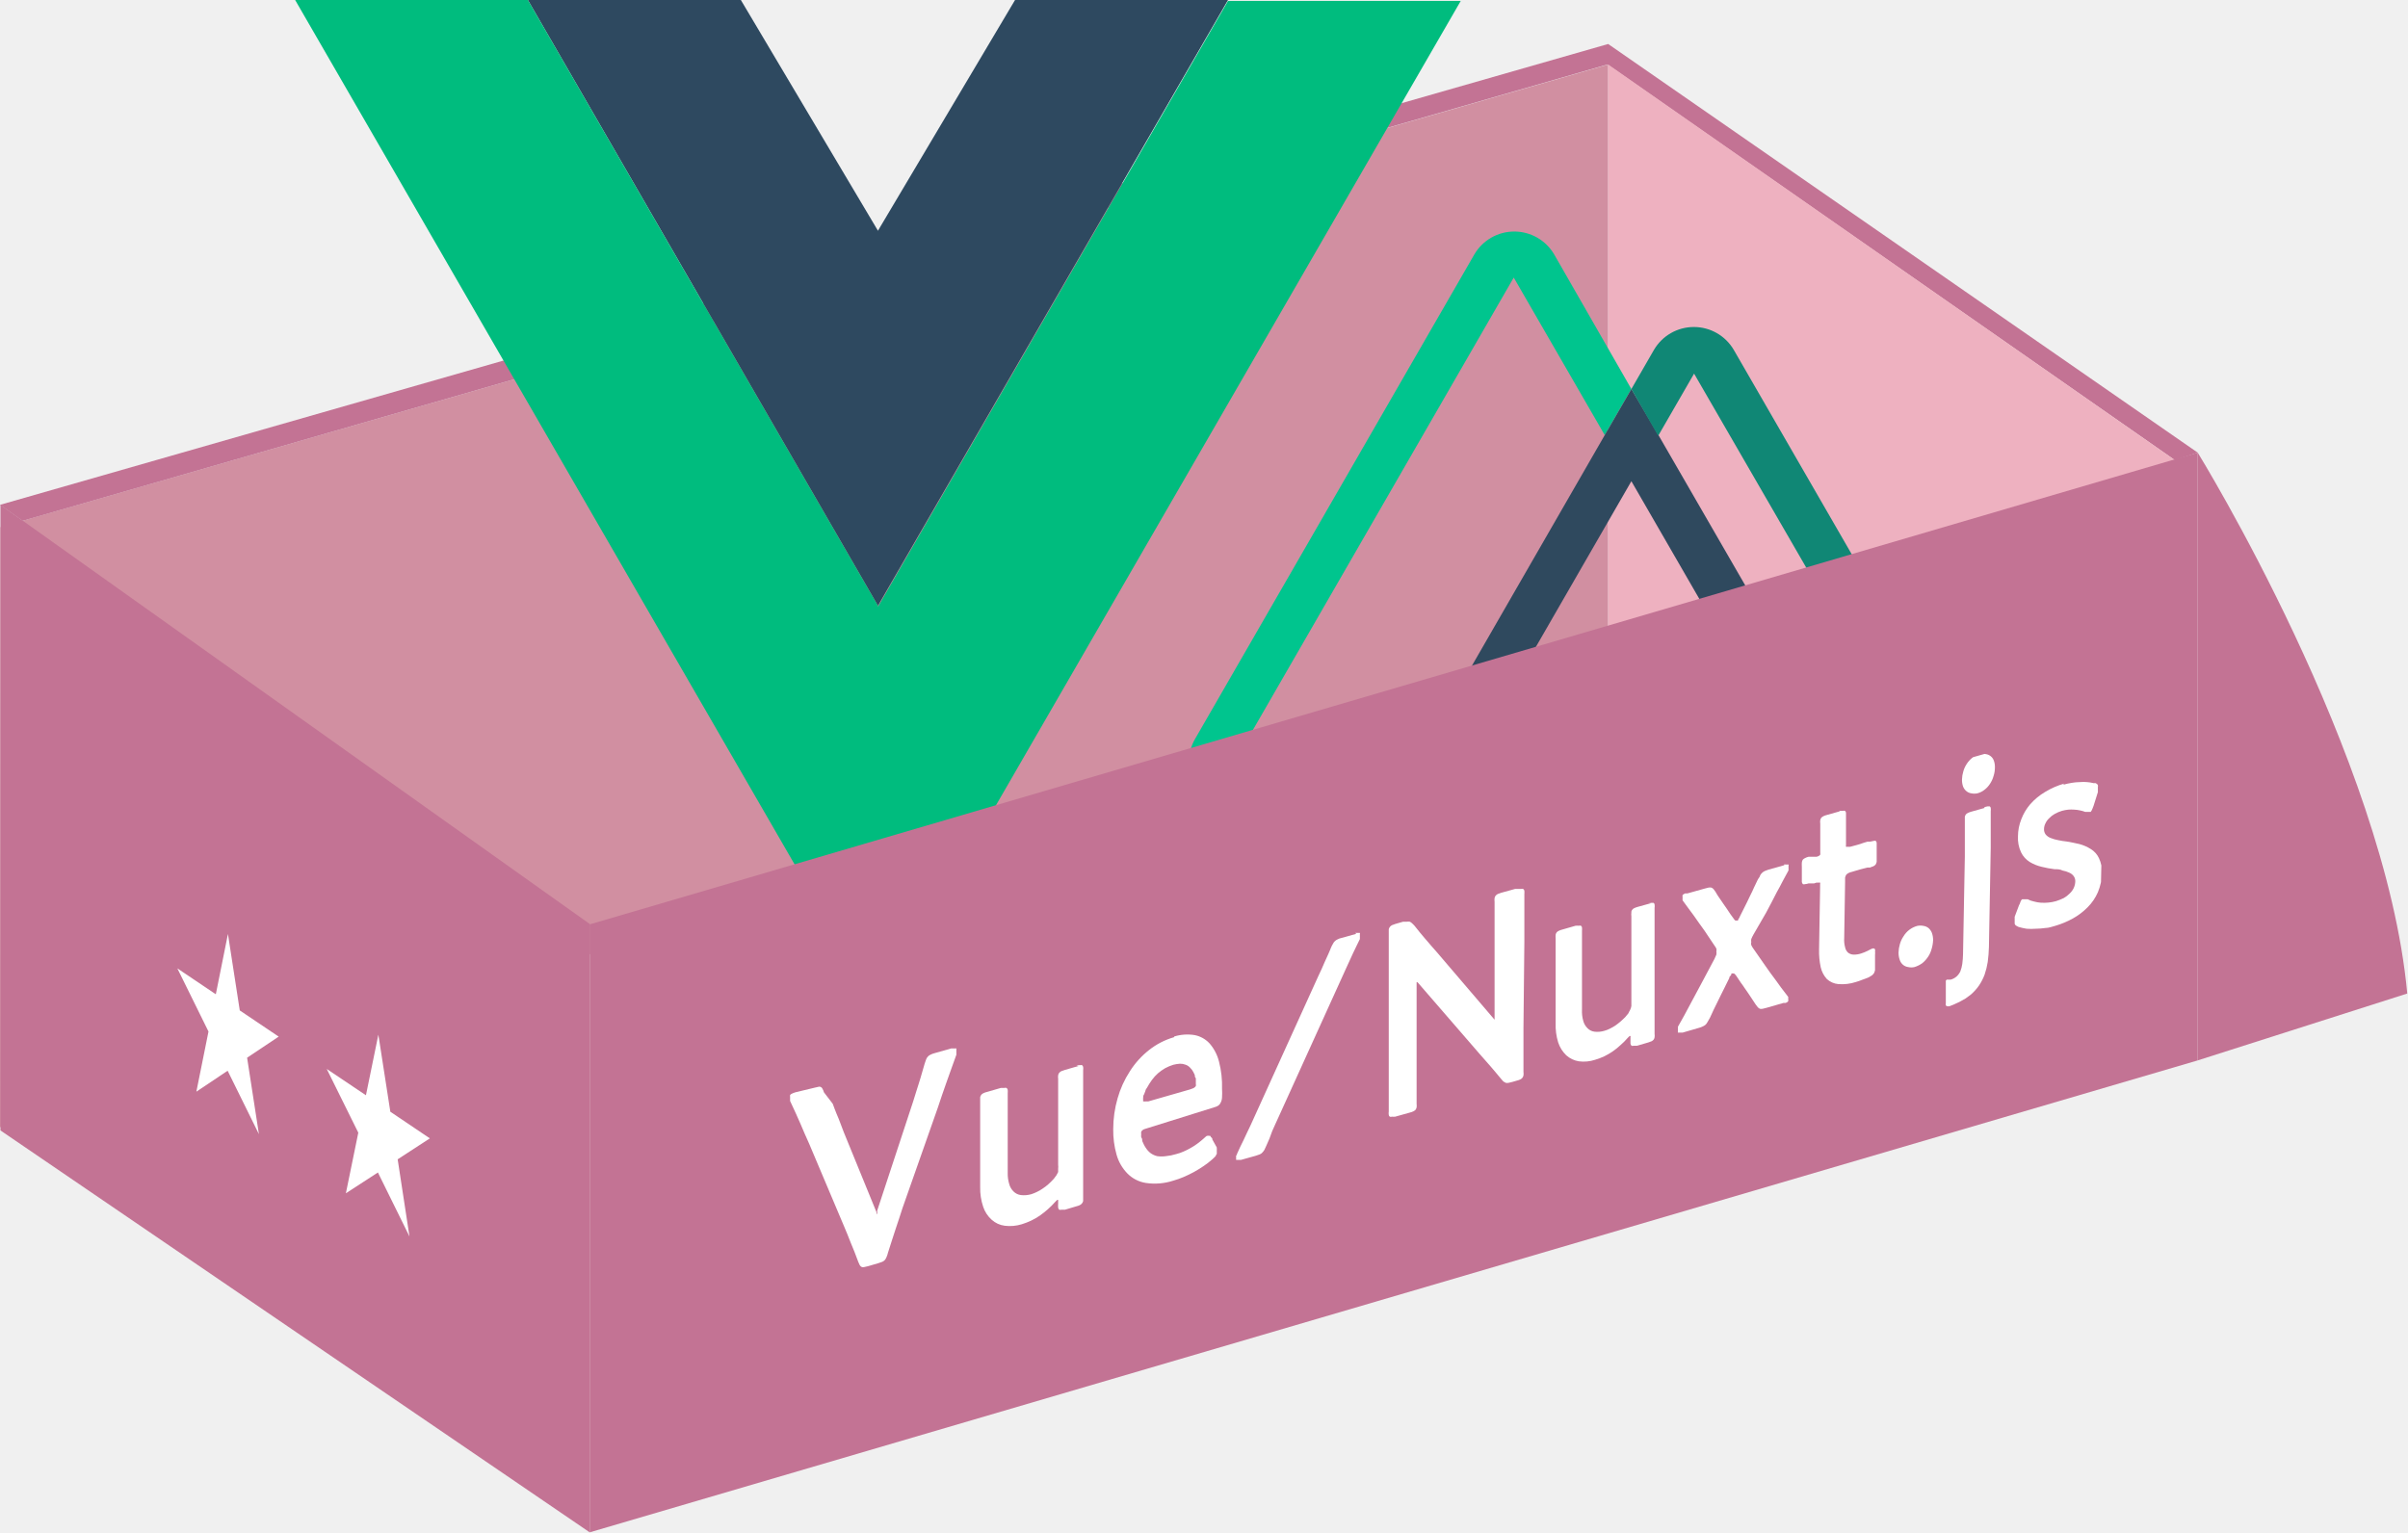
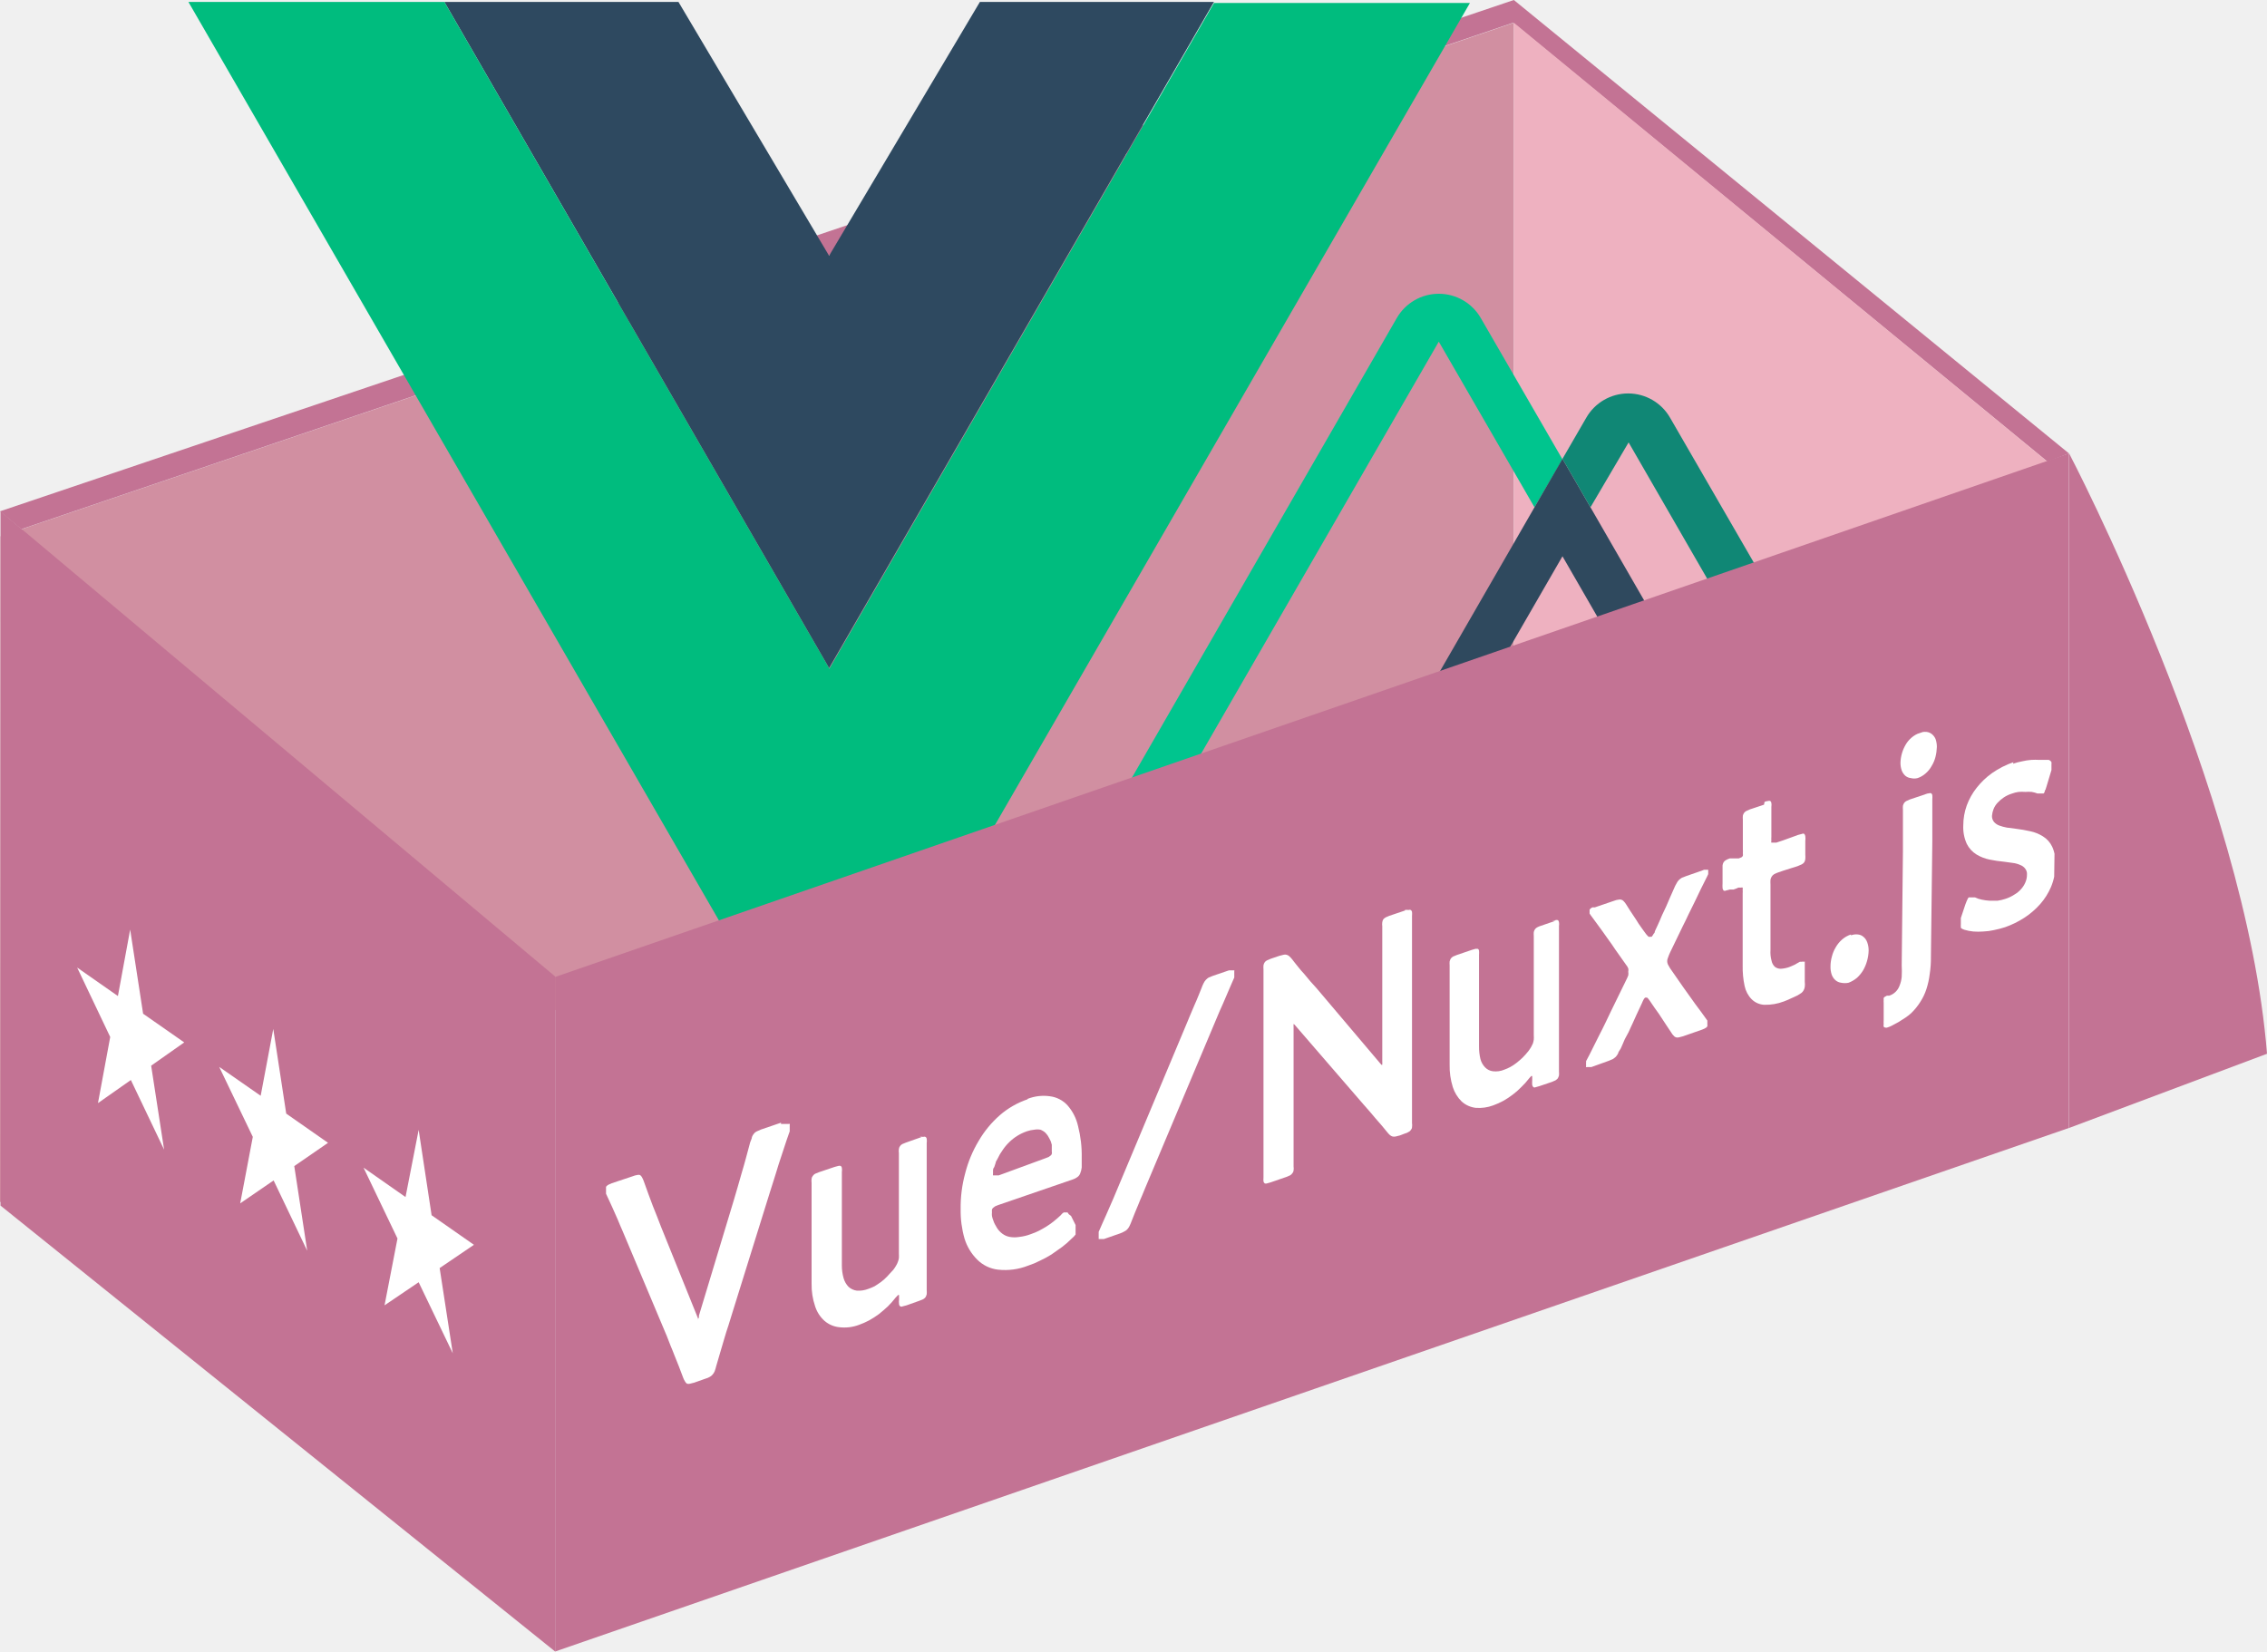
- <svg xmlns="http://www.w3.org/2000/svg" viewBox="0 0 160.89 102.41">
+ <svg xmlns="http://www.w3.org/2000/svg" viewBox="0 0 129.58 94.41">
  <defs>
    <style>.cls-1{fill:none;}.cls-2{fill:#d18fa1;}.cls-3{fill:#c37394;}.cls-4{fill:#eeb1c0;}.cls-5{fill:#00c58e;}.cls-6{fill:#2f495e;}.cls-7{fill:#108775;}.cls-8{fill:#2e4960;}.cls-10,.cls-8,.cls-9{isolation:isolate;}.cls-9{fill:#00bc7e;}.cls-11{clip-path:url(#clip-path);}.cls-12{fill:#fff;}.cls-13{clip-path:url(#clip-path-2);}</style>
-     <clipPath id="clip-path">
-       <polygon class="cls-1" points="28.68 83.54 11.84 72.09 11.85 60.16 28.74 71.46 28.68 83.54" />
+     <clipPath id="clip-path" transform="translate(-7.91)">
+       <polygon class="cls-1" points="42.38 84.32 42.23 67.55 125.48 39.24 125.25 55.44 42.38 84.32" />
    </clipPath>
-     <clipPath id="clip-path-2">
-       <polygon class="cls-1" points="52.8 89.81 52.77 72.98 140.61 48.12 140.26 64.41 52.8 89.81" />
+     <clipPath id="clip-path-2" transform="translate(-7.91)">
+       <polygon class="cls-1" points="35 78.22 12.36 62.24 12.3 51.01 35.01 66.79 35 78.22" />
    </clipPath>
  </defs>
  <g id="レイヤー_2" data-name="レイヤー 2">
    <g id="About_Me" data-name="About Me">
-       <g id="Vue.js_Nuxt.js" data-name="Vue.js/Nuxt.js">
-         <polygon class="cls-2" points="0 75.34 107.45 43.8 107.45 4.31 0.03 35.23 0 75.34" />
-         <polygon class="cls-3" points="0.03 75.55 0.03 33.74 39.4 61.75 39.4 102.41 0.03 75.55" />
-         <polygon class="cls-3" points="146.84 30.25 107.45 2.94 0 33.74 1.51 34.81 107.4 4.31 145.31 30.75 146.84 30.25" />
-         <polygon class="cls-4" points="145.31 30.75 107.45 4.31 107.45 43.8 145.31 70.16 145.31 30.75" />
-         <path class="cls-5" d="M109,26l-1.78,3.08-6.08-10.53L82.51,50.87H95.15A3.07,3.07,0,0,0,98.22,54H82.51a3.08,3.08,0,0,1-2.66-4.62L98.51,17a3.09,3.09,0,0,1,5.33,0Z" />
-         <path class="cls-6" d="M122.5,49.33,110.81,29.08,109,26l-1.78,3.08L95.56,49.33A3.08,3.08,0,0,0,98.22,54h21.61a3.08,3.08,0,0,0,2.67-4.62ZM98.22,50.87,109,32.16l10.8,18.71Z" />
-         <path class="cls-7" d="M130.86,52.41A3.09,3.09,0,0,1,128.19,54h-8.36a3.08,3.08,0,0,0,3.08-3.08h5.28l-15-25.95-2.4,4.16L109,26l1.51-2.62a3.09,3.09,0,0,1,5.33,0l15,26A3.08,3.08,0,0,1,130.86,52.41Z" />
+       <g id="Vue_Nuxt.js" data-name="Vue/Nuxt.js">
+         <polygon class="cls-2" points="0 68.72 86.53 38.79 86.53 1.3 0.03 30.66 0 68.72" />
+         <polygon class="cls-3" points="0.03 68.92 0.03 29.23 31.73 55.82 31.73 94.41 0.03 68.92" />
+         <polygon class="cls-3" points="118.26 25.92 86.53 0 0 29.23 1.22 30.25 86.49 1.3 117.03 26.39 118.26 25.92" />
+         <polygon class="cls-4" points="117.03 26.39 86.53 1.3 86.53 38.79 117.03 63.8 117.03 26.39" />
+         <path class="cls-5" d="M97.22,26.26,95.62,29l-5.47-9.47L73.36,48.64H84.73a2.77,2.77,0,0,0,2.77,2.77H73.36A2.78,2.78,0,0,1,71,47.25L87.75,18.18a2.77,2.77,0,0,1,4.8,0Z" transform="translate(-7.91)" />
+         <path class="cls-6" d="M109.34,47.25,98.82,29l-1.6-2.77L95.62,29,85.1,47.25a2.78,2.78,0,0,0,2.4,4.16h19.43a2.78,2.78,0,0,0,2.4-4.16ZM87.5,48.64,97.22,31.8l9.71,16.84Z" transform="translate(-7.91)" />
+         <path class="cls-7" d="M116.86,50a2.78,2.78,0,0,1-2.4,1.39h-7.53a2.77,2.77,0,0,0,2.77-2.77h4.75L101,25.29,98.82,29l-1.6-2.77,1.36-2.35a2.76,2.76,0,0,1,4.79,0l13.49,23.34A2.79,2.79,0,0,1,116.86,50Z" transform="translate(-7.91)" />
        <g id="A4gAvk.tif">
-           <polygon class="cls-8" points="58.66 40.48 82.05 0 67.82 0 58.66 15.42 49.5 0 35.27 0 58.66 40.48" />
-           <polyline class="cls-9" points="58.66 40.55 82.05 0.06 97.6 0.06 58.66 67.47 58.66 67.41 19.72 0 35.27 0 58.66 40.48" />
+           <polygon class="cls-8" points="47.39 38.19 69.39 0.11 56.01 0.11 47.39 14.62 38.78 0.11 25.4 0.11 47.39 38.19" />
+           <polyline class="cls-9" points="47.39 38.25 69.39 0.17 84.02 0.17 47.39 63.57 47.39 63.52 10.77 0.11 25.4 0.11 47.39 38.19" />
        </g>
-         <polygon class="cls-3" points="146.84 70.87 39.4 102.41 39.4 61.75 39.4 61.78 146.84 30.25 146.84 70.87" />
-         <path class="cls-3" d="M146.84,70.87l14-4.47c-1.46-15.84-14-36.15-14-36.15" />
+         <polygon class="cls-3" points="118.26 64.48 31.73 94.41 31.73 55.82 31.73 55.85 118.26 25.92 118.26 64.48" />
+         <path class="cls-3" d="M126.18,64.48l11.31-4.24c-1.18-15-11.31-34.32-11.31-34.32" transform="translate(-7.91)" />
+         <g class="cls-10">
+           <g class="cls-11">
+             <path class="cls-12" d="M52.55,64.18l-1.14.39-.25.11a.4.4,0,0,0-.16.13.68.68,0,0,0-.11.19c0,.08-.06.18-.1.3l-.25.93c-.08.3-.16.57-.24.84l-.22.77c-.08.26-.15.5-.22.75l-2,6.62s0,.08,0,.11a.56.56,0,0,1-.05.08.13.13,0,0,1,0,.06.05.05,0,0,1,0,0h0s0,0,0,0l0,0a.19.19,0,0,1,0-.09l-2.12-5.25-.22-.57c-.08-.19-.15-.39-.24-.6l-.25-.67q-.13-.35-.27-.75a1.38,1.38,0,0,0-.11-.24.32.32,0,0,0-.11-.12.27.27,0,0,0-.16,0,1.07,1.07,0,0,0-.25.07l-1.2.4-.16.07a.41.41,0,0,0-.11.07.19.19,0,0,0-.06.07.36.36,0,0,0,0,.1.13.13,0,0,0,0,.06s0,0,0,.07l0,.08,0,.08q.19.4.36.78l.31.7c.09.23.19.45.28.66l.27.64,2.26,5.37.21.54c.08.18.15.37.23.57s.16.39.24.6l.25.66a1.12,1.12,0,0,0,.11.22.32.32,0,0,0,.11.12.31.31,0,0,0,.17,0l.24-.06.65-.23a.91.91,0,0,0,.24-.1.53.53,0,0,0,.16-.13.69.69,0,0,0,.12-.19,2.82,2.82,0,0,0,.09-.3c.08-.28.16-.56.24-.82s.16-.53.23-.78.15-.49.23-.73l.21-.68,2.14-6.87c.08-.25.16-.52.25-.79s.17-.55.26-.84.2-.59.3-.91.22-.66.34-1l0-.11a.29.29,0,0,0,0-.09.19.19,0,0,0,0-.07.2.2,0,0,0,0-.07.19.19,0,0,0,0-.08.09.09,0,0,0-.06,0H52.7l-.15,0" transform="translate(-7.91)" />
+             <path class="cls-12" d="M60.59,65l-.88.31-.22.09a.36.36,0,0,0-.13.11.33.33,0,0,0-.07.17.82.82,0,0,0,0,.24s0,.15,0,.32,0,.4,0,.64,0,.52,0,.77,0,.5,0,.7v3.31a2.09,2.09,0,0,1,0,.26.79.79,0,0,1-.06.22,1,1,0,0,1-.1.21,2,2,0,0,1-.16.24l-.36.39a2.51,2.51,0,0,1-.35.31c-.12.09-.25.17-.36.24a2.75,2.75,0,0,1-.36.15,1.5,1.5,0,0,1-.66.1.86.86,0,0,1-.47-.22,1.17,1.17,0,0,1-.28-.49,2.63,2.63,0,0,1-.1-.73V68c0-.25,0-.47,0-.65V67a.75.75,0,0,0,0-.23.16.16,0,0,0-.07-.12.25.25,0,0,0-.13,0l-.22.06-.89.3-.22.09a.38.38,0,0,0-.13.12.29.29,0,0,0-.07.16.9.9,0,0,0,0,.24s0,.15,0,.33,0,.39,0,.64,0,.52,0,.77,0,.51,0,.71l0,3.31a3.8,3.8,0,0,0,.2,1.29,1.88,1.88,0,0,0,.54.84,1.53,1.53,0,0,0,.83.36A2.39,2.39,0,0,0,57,75.74a4.41,4.41,0,0,0,.59-.26,5.35,5.35,0,0,0,.56-.36c.17-.14.34-.28.51-.44a5.47,5.47,0,0,0,.45-.51.6.6,0,0,1,.08-.08.17.17,0,0,1,.06-.06l0,0,0,0a0,0,0,0,1,.05,0l0,0s0,.06,0,.1a.71.71,0,0,0,0,.14,1,1,0,0,0,0,.28.17.17,0,0,0,.07.13.14.14,0,0,0,.13,0l.23-.06.73-.26.22-.09a.47.47,0,0,0,.13-.11.67.67,0,0,0,.07-.17,1.44,1.44,0,0,0,0-.24s0-.14,0-.31,0-.4,0-.65,0-.51,0-.77,0-.5,0-.71v-5c0-.25,0-.48,0-.65v-.33a.68.68,0,0,0,0-.22.15.15,0,0,0-.07-.12.17.17,0,0,0-.13,0,.74.74,0,0,0-.22,0" transform="translate(-7.91)" />
+             <path class="cls-12" d="M65,67.19l-.16,0h-.11l-.06,0a.2.2,0,0,1,0-.09,1.15,1.15,0,0,1,0-.16c0-.07,0-.14.07-.22a2.25,2.25,0,0,1,.08-.24c0-.08.07-.15.1-.22a3.07,3.07,0,0,1,.31-.53,2.82,2.82,0,0,1,.38-.45,2.69,2.69,0,0,1,1-.61,1.76,1.76,0,0,1,.42-.09,1,1,0,0,1,.35,0,.88.88,0,0,1,.29.18,1.14,1.14,0,0,1,.21.3s.06.12.09.18l.06.2a1.6,1.6,0,0,1,0,.21,1.15,1.15,0,0,1,0,.18.28.28,0,0,1,0,.13.17.17,0,0,1-.07.1l-.11.08-.18.07L65,67.19m1.65-4.35a4.74,4.74,0,0,0-1.6.92,5.89,5.89,0,0,0-1.2,1.46,6.89,6.89,0,0,0-.77,1.85,7.41,7.41,0,0,0-.26,2.06,5.77,5.77,0,0,0,.22,1.67A2.89,2.89,0,0,0,63.76,72a2,2,0,0,0,1.19.58,3.62,3.62,0,0,0,1.73-.23,4.32,4.32,0,0,0,.67-.28,5.84,5.84,0,0,0,.65-.35l.61-.43a4.92,4.92,0,0,0,.54-.47l.14-.13.1-.12,0-.11a.5.5,0,0,0,0-.12.17.17,0,0,0,0-.07s0,0,0-.08l0-.07,0-.09-.26-.52L69,69.41l-.07-.1a.18.18,0,0,0-.07,0h-.08l0,0-.07,0-.09.07-.09.1c-.12.11-.25.23-.38.33a4,4,0,0,1-.42.3c-.14.09-.29.17-.44.25a3.71,3.71,0,0,1-.46.19,2.62,2.62,0,0,1-.66.16,1.59,1.59,0,0,1-.54,0,1,1,0,0,1-.42-.18,1.23,1.23,0,0,1-.31-.33,2,2,0,0,1-.12-.21,1.22,1.22,0,0,1-.1-.24,1.09,1.09,0,0,1-.07-.24.88.88,0,0,1,0-.21.68.68,0,0,1,0-.15.21.21,0,0,1,.06-.1l.12-.09.17-.07,4.28-1.47a.84.84,0,0,0,.25-.13.46.46,0,0,0,.16-.2,1.26,1.26,0,0,0,.09-.35c0-.15,0-.34,0-.57a6.74,6.74,0,0,0-.21-1.8,2.68,2.68,0,0,0-.6-1.18,1.63,1.63,0,0,0-1-.52,2.52,2.52,0,0,0-1.29.15" transform="translate(-7.91)" />
+             <path class="cls-12" d="M78.16,55.47l-.91.31-.25.1a.76.76,0,0,0-.29.32,2,2,0,0,0-.12.28c-.07.16-.13.32-.19.47s-.13.32-.2.47-.13.32-.2.47-.13.32-.2.48L71.55,68.51l-.21.48-.21.48-.21.47-.21.48a.73.73,0,0,1,0,.12l0,.1a.19.19,0,0,0,0,.07.13.13,0,0,0,0,.06.14.14,0,0,0,0,.06l.06,0a.33.33,0,0,0,.1,0l.14,0,.92-.32a1.38,1.38,0,0,0,.24-.11.52.52,0,0,0,.17-.12.7.7,0,0,0,.13-.19,2.61,2.61,0,0,0,.12-.28l.19-.48.2-.48c.06-.16.13-.32.2-.48l.19-.46,4.25-10.1.21-.47.21-.49.21-.49.21-.48a.61.61,0,0,0,0-.12l0-.09a.64.64,0,0,1,0-.07v-.07a.07.07,0,0,0,0-.06l0,0h-.1l-.14,0" transform="translate(-7.91)" />
+             <path class="cls-12" d="M88.22,52.05l-.89.3-.21.09a.53.53,0,0,0-.14.11.43.43,0,0,0-.06.17.79.79,0,0,0,0,.23v.41c0,.22,0,.51,0,.83s0,.67,0,1v5.39c0,.05,0,.09,0,.12a.3.3,0,0,1,0,.1l0,.07,0,0h0l0,0,0,0-.05,0-3.7-4.37-.36-.4-.35-.42q-.18-.19-.36-.42c-.11-.14-.23-.28-.34-.43a1.36,1.36,0,0,0-.16-.17.37.37,0,0,0-.15-.08.32.32,0,0,0-.17,0l-.24.06-.5.17-.21.09a.36.36,0,0,0-.13.11.44.44,0,0,0-.07.17,1.44,1.44,0,0,0,0,.24s0,.17,0,.38,0,.48,0,.78,0,.63,0,.94,0,.62,0,.87v5.76c0,.27,0,.59,0,.92s0,.69,0,1,0,.62,0,.84,0,.37,0,.41a1.27,1.27,0,0,0,0,.22.23.23,0,0,0,.07.11.18.18,0,0,0,.13,0l.21-.06.9-.31.21-.09a.38.38,0,0,0,.13-.12.26.26,0,0,0,.07-.16.79.79,0,0,0,0-.23v-.4c0-.22,0-.51,0-.83s0-.66,0-1,0-.65,0-.91V58.82a.49.49,0,0,1,0-.12.3.3,0,0,1,0-.1l0-.07a.05.05,0,0,1,0,0h0l0,0,0,0,.06.05,3.94,4.56.36.41.33.39.34.39.33.4a1.17,1.17,0,0,0,.15.16.44.44,0,0,0,.15.08.48.48,0,0,0,.17,0l.24-.06.29-.11a.69.69,0,0,0,.21-.09.28.28,0,0,0,.13-.11.26.26,0,0,0,.07-.16.82.82,0,0,0,0-.24v-.37c0-.2,0-.48,0-.78s0-.62,0-.94,0-.61,0-.86l0-5.73c0-.26,0-.59,0-.92s0-.69,0-1,0-.61,0-.84,0-.37,0-.4a1.3,1.3,0,0,0,0-.23.18.18,0,0,0-.07-.11.17.17,0,0,0-.13,0,.76.76,0,0,0-.21,0" transform="translate(-7.91)" />
+             <path class="cls-12" d="M96.84,52.63l-.84.29a.91.91,0,0,0-.22.09.35.35,0,0,0-.13.11.48.48,0,0,0-.07.16,1.44,1.44,0,0,0,0,.24v.31c0,.17,0,.39,0,.64v.76c0,.25,0,.49,0,.69v3.25a2,2,0,0,1,0,.26,1.42,1.42,0,0,1-.05.22,1.86,1.86,0,0,1-.1.2,2.5,2.5,0,0,1-.16.24,4.33,4.33,0,0,1-.34.38c-.12.11-.23.21-.35.3a2.33,2.33,0,0,1-.35.23,2.52,2.52,0,0,1-.34.15,1.28,1.28,0,0,1-.64.09.74.74,0,0,1-.45-.22,1.06,1.06,0,0,1-.27-.48,3,3,0,0,1-.08-.72V57c0-.2,0-.44,0-.69s0-.53,0-.77,0-.47,0-.64,0-.29,0-.32a1.3,1.3,0,0,0,0-.23.14.14,0,0,0-.07-.11s-.07,0-.13,0l-.21.06-.85.29-.22.09a.47.47,0,0,0-.13.11.67.67,0,0,0-.07.17,1.4,1.4,0,0,0,0,.23s0,.15,0,.32v.64c0,.24,0,.5,0,.76v.69l0,3.26a4,4,0,0,0,.18,1.28,2,2,0,0,0,.51.83,1.44,1.44,0,0,0,.8.36,2.33,2.33,0,0,0,1-.14,4.29,4.29,0,0,0,.58-.26,4.41,4.41,0,0,0,.53-.35,4,4,0,0,0,.49-.43,4.32,4.32,0,0,0,.45-.5l.07-.08.06-.06.05,0,0,0h0l0,0s0,.06,0,.1,0,.08,0,.14a1.87,1.87,0,0,0,0,.27.22.22,0,0,0,.07.13.14.14,0,0,0,.13,0l.21-.06.71-.24.21-.09a.75.75,0,0,0,.13-.11.67.67,0,0,0,.07-.17,1.4,1.4,0,0,0,0-.23s0-.15,0-.31v-.64c0-.24,0-.5,0-.76v-.7l0-3.48c0-.19,0-.44,0-.69s0-.52,0-.77,0-.47,0-.64,0-.29,0-.32a.68.68,0,0,0,0-.22.2.2,0,0,0-.06-.12.3.3,0,0,0-.14,0l-.21.06" transform="translate(-7.91)" />
+             <path class="cls-12" d="M105.27,49.74l-1,.35-.23.09a1.09,1.09,0,0,0-.17.13.7.7,0,0,0-.13.19,1.82,1.82,0,0,0-.14.28c-.08.18-.15.35-.23.52l-.22.51-.24.51c-.07.18-.15.35-.23.53l-.18.39s0,.1-.07.14a.44.44,0,0,1-.06.1l-.05.07-.06,0a.06.06,0,0,1-.06,0,.09.09,0,0,1-.06,0l-.06-.06L102,53.4l-.19-.26-.24-.34c-.07-.12-.15-.24-.23-.36l-.24-.36-.24-.38a1,1,0,0,0-.14-.18.28.28,0,0,0-.14-.09.29.29,0,0,0-.16,0,.93.93,0,0,0-.24.06l-1.11.38-.14,0-.1.06-.06.07a.29.29,0,0,0,0,.09v0l0,.06,0,.07.05.08.36.49.35.48.34.48c.12.16.23.32.34.49l.65.92a.75.75,0,0,1,.12.2.43.43,0,0,1,0,.19.59.59,0,0,1,0,.21,3,3,0,0,1-.13.29l-.84,1.72c-.12.24-.23.47-.34.71s-.23.46-.35.7-.24.47-.36.72-.25.5-.39.76c0,0,0,.08,0,.11a.16.16,0,0,0,0,.09.19.19,0,0,0,0,.07.11.11,0,0,0,0,0,.12.12,0,0,0,0,.07.06.06,0,0,0,.06,0h.1l.14,0,1-.36.23-.1a1.09,1.09,0,0,0,.17-.13,1,1,0,0,0,.13-.19c0-.07.09-.17.15-.28s.15-.36.23-.53L101,59c.08-.17.15-.34.23-.5l.23-.51.3-.64.06-.14.06-.11.06-.07,0,0h.06l.06,0,.06.06.07.09.3.44.23.32.23.35.25.38.24.36a.7.7,0,0,0,.14.18.22.22,0,0,0,.13.09.31.31,0,0,0,.17,0l.23-.06,1.09-.38.14-.06.1-.06.06-.07a.19.19,0,0,0,0-.08.07.07,0,0,0,0-.05s0,0,0-.06l0-.07,0-.07-.33-.46-.35-.47-.35-.49-.35-.49-.75-1.08-.12-.21a.45.45,0,0,1,0-.39,2.65,2.65,0,0,1,.12-.3l.72-1.49c.12-.23.23-.47.34-.7l.35-.71c.11-.24.23-.48.35-.73s.25-.49.37-.74a1.17,1.17,0,0,1,.05-.11l0-.09s0-.05,0-.07V49.8s0-.06,0-.08l0,0h-.1l-.15,0" transform="translate(-7.91)" />
+             <path class="cls-12" d="M108.74,46l-.81.27-.2.09a.36.36,0,0,0-.13.11.39.39,0,0,0-.07.16,1.44,1.44,0,0,0,0,.24v.23c0,.13,0,.28,0,.45v1a1.48,1.48,0,0,1,0,.23.39.39,0,0,1,0,.14.18.18,0,0,1-.08.09l-.15.06-.13,0-.14,0-.13,0-.11,0a1,1,0,0,0-.23.1.37.37,0,0,0-.13.12.48.48,0,0,0-.06.18c0,.08,0,.17,0,.29v.73a2.18,2.18,0,0,0,0,.28.26.26,0,0,0,.06.14.14.14,0,0,0,.13,0l.23-.06.08,0,.13,0,.14-.05.14-.06.15,0a.13.13,0,0,1,.09,0,.34.34,0,0,1,0,.12,1.41,1.41,0,0,1,0,.22l0,4.11a5.06,5.06,0,0,0,.11,1.17,1.54,1.54,0,0,0,.4.76,1.1,1.1,0,0,0,.73.32,2.93,2.93,0,0,0,1.11-.19l.2-.08.2-.09.2-.09.19-.09.22-.14a.48.48,0,0,0,.13-.16.53.53,0,0,0,.06-.19,1.23,1.23,0,0,0,0-.29v-1c0-.06,0-.1,0-.14s0,0-.06,0a.14.14,0,0,0-.11,0l-.11,0-.18.1a1,1,0,0,1-.21.11l-.21.09a1.7,1.7,0,0,1-.49.1.55.55,0,0,1-.34-.11.65.65,0,0,1-.19-.35,1.82,1.82,0,0,1-.06-.61l0-3.74a2.16,2.16,0,0,1,0-.28.48.48,0,0,1,.07-.18.4.4,0,0,1,.13-.13,1.56,1.56,0,0,1,.22-.1l.29-.1.22-.07.25-.08.23-.07.15-.05.23-.1a.41.41,0,0,0,.14-.12.42.42,0,0,0,.06-.18,1.87,1.87,0,0,0,0-.27v-.77a1,1,0,0,0,0-.26.23.23,0,0,0-.06-.14.14.14,0,0,0-.13,0l-.23.06-.16.06-.22.08-.25.09-.22.08-.39.13-.18,0s-.08,0-.1,0a.14.14,0,0,1,0-.11,1.35,1.35,0,0,1,0-.22c0-.16,0-.34,0-.52s0-.36,0-.53,0-.32,0-.43,0-.2,0-.23a.75.75,0,0,0,0-.23.17.17,0,0,0-.06-.11.17.17,0,0,0-.13,0,.64.64,0,0,0-.2.05" transform="translate(-7.91)" />
+             <path class="cls-12" d="M113.71,53.42a1.44,1.44,0,0,0-.51.29,1.73,1.73,0,0,0-.36.44,1.91,1.91,0,0,0-.22.53,2.1,2.1,0,0,0-.08.56,1.35,1.35,0,0,0,.07.48.76.76,0,0,0,.22.32.62.62,0,0,0,.32.14,1.05,1.05,0,0,0,.42,0,1.64,1.64,0,0,0,.48-.28,1.92,1.92,0,0,0,.36-.44,2.27,2.27,0,0,0,.22-.53,2.34,2.34,0,0,0,.09-.59,1.32,1.32,0,0,0-.08-.47.71.71,0,0,0-.21-.31.55.55,0,0,0-.32-.14.82.82,0,0,0-.4.05" transform="translate(-7.91)" />
+             <path class="cls-12" d="M117.92,45.42l-.84.28-.2.09a.36.36,0,0,0-.13.11.59.59,0,0,0-.07.16,1.44,1.44,0,0,0,0,.24v.94c0,.24,0,.51,0,.76v.69l-.07,6.49a6,6,0,0,1,0,.66,1.75,1.75,0,0,1-.12.5.93.93,0,0,1-.23.36.91.91,0,0,1-.37.22l-.13,0-.11.06a.16.16,0,0,0-.07.07.36.36,0,0,0,0,.11.81.81,0,0,0,0,.16v1a1.55,1.55,0,0,0,0,.23.29.29,0,0,0,0,.14.1.1,0,0,0,.08.05.24.24,0,0,0,.14,0,2.57,2.57,0,0,0,.27-.12l.37-.2.39-.25a3,3,0,0,0,.32-.25,3.47,3.47,0,0,0,.52-.64,3.07,3.07,0,0,0,.35-.73,4.51,4.51,0,0,0,.19-.86,6,6,0,0,0,.07-1l.08-6.59c0-.2,0-.44,0-.7s0-.52,0-.76,0-.47,0-.64,0-.28,0-.31a1.3,1.3,0,0,0,0-.23.17.17,0,0,0-.06-.11.17.17,0,0,0-.13,0,.64.64,0,0,0-.2.05m-.33-3.5a1.37,1.37,0,0,0-.47.27,1.52,1.52,0,0,0-.34.41,2.17,2.17,0,0,0-.29,1,1.27,1.27,0,0,0,.07.46.77.77,0,0,0,.21.31.58.58,0,0,0,.31.13.77.77,0,0,0,.39,0,1.33,1.33,0,0,0,.46-.27,1.53,1.53,0,0,0,.34-.42,1.85,1.85,0,0,0,.22-.52,2.7,2.7,0,0,0,.08-.57,1.4,1.4,0,0,0-.07-.44.7.7,0,0,0-.21-.29.58.58,0,0,0-.31-.13.91.91,0,0,0-.39.05" transform="translate(-7.91)" />
+             <path class="cls-12" d="M123,43.57a5,5,0,0,0-1.22.62,4.25,4.25,0,0,0-.89.85,3.62,3.62,0,0,0-.56,1,3.38,3.38,0,0,0-.2,1.14,2.28,2.28,0,0,0,.2,1.06,1.51,1.51,0,0,0,.56.61,2.34,2.34,0,0,0,.75.29,7.54,7.54,0,0,0,.81.12l.51.07a1.43,1.43,0,0,1,.43.12.61.61,0,0,1,.28.21.48.48,0,0,1,.1.34,1.08,1.08,0,0,1-.09.44,1.36,1.36,0,0,1-.25.39,1.47,1.47,0,0,1-.38.31,2.1,2.1,0,0,1-.5.24,2.56,2.56,0,0,1-.46.11l-.46,0a3.11,3.11,0,0,1-.44-.06,1.63,1.63,0,0,1-.39-.13l-.09,0-.08,0h-.12l-.07,0a.35.35,0,0,0-.06.09l-.06.13-.07.18-.26.78a.56.56,0,0,0,0,.12l0,.1s0,0,0,.08v.07a.37.37,0,0,0,0,.11.22.22,0,0,0,0,.08l.08.06.12.05a2.71,2.71,0,0,0,.51.1,3.57,3.57,0,0,0,.57,0,3.3,3.3,0,0,0,.61-.08,5.68,5.68,0,0,0,.65-.17,5.15,5.15,0,0,0,1.08-.53,4.48,4.48,0,0,0,.91-.78,3.66,3.66,0,0,0,.63-1,3.37,3.37,0,0,0,.25-1.29,2.14,2.14,0,0,0-.19-1,1.39,1.39,0,0,0-.53-.59,2.18,2.18,0,0,0-.72-.29,7.9,7.9,0,0,0-.8-.14l-.54-.07a2.55,2.55,0,0,1-.44-.12.74.74,0,0,1-.3-.21.53.53,0,0,1-.11-.34,1.38,1.38,0,0,1,.09-.39,1.16,1.16,0,0,1,.23-.36,2,2,0,0,1,.35-.3,1.78,1.78,0,0,1,.46-.22,1.86,1.86,0,0,1,.39-.1,2.56,2.56,0,0,1,.39,0,2.19,2.19,0,0,1,.36,0,1.78,1.78,0,0,1,.33.09l.08,0,.08,0h.12l.07,0a.35.35,0,0,0,.06-.09s0-.08.05-.13l.06-.19.28-.93,0-.1s0-.07,0-.1a.64.64,0,0,1,0-.07v-.07a.37.37,0,0,0,0-.11l-.06-.08-.09-.05-.13,0-.41,0a3.76,3.76,0,0,0-.47,0,3.35,3.35,0,0,0-.51.08,3.79,3.79,0,0,0-.53.14" transform="translate(-7.91)" />
+           </g>
+         </g>
        <g id="星">
          <g class="cls-10">
-             <g class="cls-11">
-               <polyline class="cls-12" points="25.28 69.15 26.08 74.3 28.72 76.08 26.57 77.48 27.36 82.64 25.25 78.36 23.11 79.75 23.94 75.7 21.83 71.44 24.45 73.2 25.28 69.15" />
-               <polyline class="cls-12" points="15.23 62.42 16.02 67.53 18.62 69.28 16.51 70.69 17.3 75.8 15.21 71.56 13.12 72.96 13.93 68.94 11.85 64.72 14.42 66.45 15.23 62.42" />
+             <g class="cls-13">
+               <polyline class="cls-12" points="23.93 64.59 24.67 69.47 27.09 71.16 25.13 72.49 25.88 77.36 23.93 73.3 21.98 74.62 22.72 70.8 20.78 66.75 23.18 68.43 23.93 64.59" />
+               <polyline class="cls-12" points="15.62 58.82 16.36 63.66 18.75 65.33 16.82 66.66 17.56 71.5 15.64 67.48 13.73 68.79 14.45 64.99 12.53 60.99 14.9 62.64 15.62 58.82" />
+               <polyline class="cls-12" points="7.44 53.14 8.18 57.95 10.53 59.59 8.64 60.92 9.38 65.72 7.48 61.74 5.6 63.06 6.3 59.28 4.41 55.31 6.74 56.94 7.44 53.14" />
            </g>
-           </g>
-         </g>
-         <g class="cls-10">
-           <g class="cls-13">
-             <path class="cls-12" d="M63.63,70.05l-1.2.34a1.09,1.09,0,0,0-.26.1.43.43,0,0,0-.17.12.52.52,0,0,0-.12.19l-.1.29c-.09.33-.19.64-.27.93s-.18.56-.26.83l-.24.77-.24.73-2.16,6.56s0,.08,0,.11a.59.59,0,0,0,0,.08s0,0-.05.05a.05.05,0,0,1,0,0h0s0,0,0,0l0-.05a.25.25,0,0,1,0-.09l-2.19-5.36c-.07-.19-.15-.38-.22-.58s-.16-.41-.25-.62-.17-.44-.26-.68L55.05,73a.91.91,0,0,0-.1-.24.23.23,0,0,0-.12-.12.23.23,0,0,0-.17,0l-.26.06L53.15,73l-.17.06-.12.06a.23.23,0,0,0-.07.07.18.18,0,0,0,0,.1v.07a.64.64,0,0,1,0,.07l0,.07,0,.08.37.8.32.72.29.68.29.65,2.32,5.49c.07.18.15.36.23.55l.23.58.25.61c.08.22.16.44.25.66s.08.18.11.24a.29.29,0,0,0,.13.12.29.29,0,0,0,.17,0l.26-.06.68-.2.26-.09a.52.52,0,0,0,.17-.12.68.68,0,0,0,.11-.19,1.5,1.5,0,0,0,.1-.3c.09-.28.17-.55.26-.81s.17-.52.25-.77l.24-.72c.08-.23.15-.46.22-.68L62.67,74c.08-.25.17-.51.26-.78l.29-.83c.1-.28.2-.58.32-.9s.23-.65.36-1l0-.1a.46.46,0,0,1,0-.09s0-.06,0-.08v-.06s0-.07,0-.09a.09.09,0,0,0-.06,0h-.11l-.16,0" />
-             <path class="cls-12" d="M72.07,71.24l-.93.27-.23.08a.53.53,0,0,0-.14.11.34.34,0,0,0-.07.16.82.82,0,0,0,0,.24v.32c0,.17,0,.4,0,.65s0,.51,0,.77v4a1.14,1.14,0,0,1,0,.27,1.42,1.42,0,0,1,0,.22,2.12,2.12,0,0,1-.11.21l-.17.23a4.54,4.54,0,0,1-.38.38,3.2,3.2,0,0,1-.38.29,2.48,2.48,0,0,1-.38.22,2.87,2.87,0,0,1-.37.15,1.76,1.76,0,0,1-.7.06.84.84,0,0,1-.49-.24,1.07,1.07,0,0,1-.29-.5,2.37,2.37,0,0,1-.1-.74V75.53c0-.2,0-.45,0-.71s0-.53,0-.78,0-.48,0-.65,0-.3,0-.33a1.3,1.3,0,0,0,0-.23.21.21,0,0,0-.08-.12.2.2,0,0,0-.14,0l-.24,0-.93.27a.87.87,0,0,0-.23.08.39.39,0,0,0-.14.1.48.48,0,0,0-.08.16,1.66,1.66,0,0,0,0,.24v.33c0,.17,0,.4,0,.65s0,.51,0,.77,0,.5,0,.71v3.32a3.88,3.88,0,0,0,.2,1.31,2,2,0,0,0,.57.87,1.59,1.59,0,0,0,.87.4,2.71,2.71,0,0,0,1.14-.1,4.67,4.67,0,0,0,.62-.24,4.3,4.3,0,0,0,.59-.34c.18-.13.36-.27.53-.42a5.66,5.66,0,0,0,.49-.49.6.6,0,0,1,.08-.08l.06-.06s0,0,.06,0a.05.05,0,0,1,0,0s0,0,0,0a.1.1,0,0,1,0,0,.51.51,0,0,0,0,.09s0,.09,0,.15a1.7,1.7,0,0,0,0,.28.26.26,0,0,0,.07.14.29.29,0,0,0,.14,0l.24,0,.77-.23a1,1,0,0,0,.23-.08.41.41,0,0,0,.22-.27,1.54,1.54,0,0,0,0-.24s0-.15,0-.32,0-.4,0-.65,0-.51,0-.77V74c0-.2,0-.45,0-.71s0-.52,0-.77,0-.48,0-.66v-.33a.68.68,0,0,0,0-.22.18.18,0,0,0-.07-.12.21.21,0,0,0-.14,0,1.32,1.32,0,0,0-.24,0" />
-             <path class="cls-12" d="M76.73,73.61l-.17,0a.2.2,0,0,1-.11,0l-.07,0a.2.2,0,0,1,0-.09.55.55,0,0,1,0-.16c0-.07,0-.14.06-.22l.09-.23c0-.08.07-.15.11-.22a4.59,4.59,0,0,1,.33-.52,2.79,2.79,0,0,1,.4-.44,3.21,3.21,0,0,1,.48-.34,3,3,0,0,1,.55-.23,2.65,2.65,0,0,1,.44-.07,1,1,0,0,1,.38.07.7.7,0,0,1,.29.19,1.09,1.09,0,0,1,.23.31l.09.19c0,.07,0,.14.07.21a1.77,1.77,0,0,1,0,.2,1.54,1.54,0,0,1,0,.19.28.28,0,0,1,0,.13.32.32,0,0,1-.08.09.35.35,0,0,1-.12.07l-.19.07-2.82.81m1.75-4.3a4.82,4.82,0,0,0-1.67.86,5.62,5.62,0,0,0-1.28,1.42,6.61,6.61,0,0,0-.82,1.81,7.43,7.43,0,0,0-.29,2.06,5.91,5.91,0,0,0,.22,1.69,2.94,2.94,0,0,0,.72,1.26,2.21,2.21,0,0,0,1.24.64,4,4,0,0,0,1.82-.15,6,6,0,0,0,.71-.25c.23-.1.46-.21.68-.33s.44-.26.65-.4a5.26,5.26,0,0,0,.58-.45l.14-.13.1-.11s0-.08.06-.11a.5.5,0,0,0,0-.12s0,0,0-.07a.24.24,0,0,0,0-.08.13.13,0,0,0,0-.08.36.36,0,0,0,0-.09L81,76.15c0-.05,0-.1-.08-.14l-.06-.1a.18.18,0,0,0-.08,0,.11.11,0,0,0-.08,0l-.06,0-.07.05-.09.08-.1.09c-.13.11-.26.22-.4.32a4.08,4.08,0,0,1-.44.28,4,4,0,0,1-.46.23,2.84,2.84,0,0,1-.49.17,3.46,3.46,0,0,1-.7.14,2.07,2.07,0,0,1-.57,0,1.27,1.27,0,0,1-.44-.2,1.34,1.34,0,0,1-.32-.35,1.59,1.59,0,0,1-.13-.22,2.56,2.56,0,0,1-.11-.24c0-.09,0-.17-.07-.25a.88.88,0,0,1,0-.21.33.33,0,0,1,0-.15.17.17,0,0,1,.07-.1.36.36,0,0,1,.12-.08l.19-.06L81.14,74a.89.89,0,0,0,.26-.11.46.46,0,0,0,.16-.2.81.81,0,0,0,.09-.35,4.45,4.45,0,0,0,0-.57,6.46,6.46,0,0,0-.2-1.81,2.94,2.94,0,0,0-.62-1.21,1.84,1.84,0,0,0-1-.57,3,3,0,0,0-1.37.09" />
-             <path class="cls-12" d="M90.62,62.41l-1,.28a.81.81,0,0,0-.25.09.57.57,0,0,0-.18.12.52.52,0,0,0-.13.18,1.82,1.82,0,0,0-.14.28c-.06.16-.13.31-.2.47l-.21.46c-.07.15-.13.31-.2.46s-.15.31-.22.47l-4.54,10c-.08.16-.16.32-.23.48s-.15.31-.22.47l-.23.47-.22.48s0,.08-.06.11l0,.09a.25.25,0,0,0,0,.07s0,.05,0,.07a.14.14,0,0,0,0,.06l.07,0h.1l.15,0,1-.28.26-.09a.43.43,0,0,0,.17-.12.86.86,0,0,0,.14-.18l.13-.28.21-.48L85,75.6l.21-.47.21-.46,4.54-10c.07-.16.14-.32.22-.48l.22-.48c.08-.16.16-.32.23-.48l.23-.47a1,1,0,0,0,0-.12l0-.09a.24.24,0,0,1,0-.08v-.05a.08.08,0,0,0,0-.07s0,0-.06,0h-.1l-.15,0" />
-             <path class="cls-12" d="M101.23,59.41l-.94.26-.22.08a.53.53,0,0,0-.14.11.39.39,0,0,0-.07.16.86.86,0,0,0,0,.24v.4c0,.22,0,.51,0,.84v1.93l0,4.49a.53.53,0,0,1,0,.13.24.24,0,0,1,0,.09l0,.07a.1.1,0,0,1,0,0h0l0,0,0,0,0-.06-3.88-4.54-.37-.42c-.12-.15-.25-.29-.37-.43l-.37-.44-.36-.45c-.07-.07-.12-.13-.17-.17a.44.44,0,0,0-.15-.1.59.59,0,0,0-.19,0l-.25,0-.52.15-.22.08a.41.41,0,0,0-.22.27,1.54,1.54,0,0,0,0,.24v.38c0,.2,0,.48,0,.78s0,.63,0,.95,0,.63,0,.88l0,5.78c0,.27,0,.59,0,.93s0,.69,0,1,0,.62,0,.84,0,.37,0,.4a.75.75,0,0,0,0,.23.16.16,0,0,0,.07.12.2.2,0,0,0,.14,0,1.15,1.15,0,0,0,.22,0l1-.28a.93.93,0,0,0,.22-.08.5.5,0,0,0,.14-.1.46.46,0,0,0,.07-.16.9.9,0,0,0,0-.24v-.4c0-.22,0-.51,0-.83V70.63l0-4.7a.53.53,0,0,1,0-.13.3.3,0,0,1,0-.1.11.11,0,0,1,0-.06.1.1,0,0,1,0,0h0l.05,0,0,0,.06.06,4.12,4.76.37.42.36.41.34.4.34.41a1.54,1.54,0,0,0,.16.18l.16.09a.51.51,0,0,0,.18,0l.25-.06.31-.09a1,1,0,0,0,.23-.08.38.38,0,0,0,.14-.11.34.34,0,0,0,.07-.16.75.75,0,0,0,0-.23s0-.17,0-.38,0-.48,0-.78V68.69l.06-5.76c0-.26,0-.59,0-.93s0-.69,0-1,0-.62,0-.84,0-.37,0-.4a1.21,1.21,0,0,0,0-.23.18.18,0,0,0-.08-.12.26.26,0,0,0-.14,0l-.22,0" />
-             <path class="cls-12" d="M110.32,60.36l-.9.25a1.32,1.32,0,0,0-.22.08.31.31,0,0,0-.14.11A.26.26,0,0,0,109,61a.83.83,0,0,0,0,.24v1c0,.24,0,.51,0,.76v.69l0,3.27a2.13,2.13,0,0,1,0,.27.83.83,0,0,1-.06.21,1.06,1.06,0,0,1-.11.21c0,.07-.1.14-.16.23s-.25.26-.37.37a4.68,4.68,0,0,1-.37.29,3.47,3.47,0,0,1-.37.21,1.78,1.78,0,0,1-.36.14,1.62,1.62,0,0,1-.67.06.79.79,0,0,1-.47-.24,1.06,1.06,0,0,1-.28-.5,2.27,2.27,0,0,1-.08-.72l0-2.85c0-.19,0-.44,0-.69s0-.52,0-.77,0-.47,0-.64,0-.3,0-.33a1.18,1.18,0,0,0,0-.22.15.15,0,0,0-.07-.12.18.18,0,0,0-.13,0,1.24,1.24,0,0,0-.23,0l-.9.26a.93.93,0,0,0-.22.08.39.39,0,0,0-.14.1.34.34,0,0,0-.07.16,1.29,1.29,0,0,0,0,.24V63c0,.17,0,.39,0,.64v.76c0,.25,0,.5,0,.69l0,3.28a3.91,3.91,0,0,0,.17,1.3,2.11,2.11,0,0,0,.54.86,1.65,1.65,0,0,0,.84.4,2.43,2.43,0,0,0,1.08-.1,4,4,0,0,0,.61-.23,4.3,4.3,0,0,0,1.09-.75,4.17,4.17,0,0,0,.47-.47l.08-.08.06-.06s0,0,.06,0l0,0a0,0,0,0,1,0,0,.08.08,0,0,1,0,0,.2.2,0,0,1,0,.09.66.66,0,0,1,0,.15,1.87,1.87,0,0,0,0,.27.3.3,0,0,0,.07.14.21.21,0,0,0,.14,0,1.39,1.39,0,0,0,.23,0l.75-.22.22-.08a.45.45,0,0,0,.13-.1.33.33,0,0,0,.07-.16.83.83,0,0,0,0-.24V66.61l0-3.5c0-.2,0-.45,0-.7s0-.52,0-.77,0-.47,0-.64,0-.29,0-.32a.75.75,0,0,0,0-.23.14.14,0,0,0-.07-.11s-.07,0-.13,0l-.22,0" />
-             <path class="cls-12" d="M119.23,57.82l-1.07.3-.24.09a.57.57,0,0,0-.18.12.66.66,0,0,0-.14.18c0,.08-.1.17-.16.29l-.24.5q-.11.26-.24.51l-.24.5c-.08.17-.17.35-.26.52l-.19.38-.07.15-.07.1,0,.06a.09.09,0,0,1-.06,0,.09.09,0,0,1-.07,0l-.06,0-.06-.06a.86.86,0,0,1-.07-.1l-.19-.26-.24-.36-.25-.36c-.09-.13-.17-.26-.26-.38s-.17-.26-.25-.4a1.89,1.89,0,0,0-.14-.19.37.37,0,0,0-.14-.09.5.5,0,0,0-.18,0l-.24.06-1.18.33-.15,0-.11.06a.17.17,0,0,0-.06.06.16.16,0,0,0,0,.09s0,0,0,.05a.25.25,0,0,0,0,.07l0,.06,0,.07.38.52.37.5.35.5.36.5.67,1a1.35,1.35,0,0,1,.13.21.43.43,0,0,1,0,.19.63.63,0,0,1,0,.21,3,3,0,0,1-.13.29l-.9,1.69c-.12.23-.24.46-.37.69s-.24.46-.37.69l-.38.71-.42.75,0,.1,0,.09a.25.25,0,0,0,0,.07s0,0,0,.06a.12.12,0,0,0,0,.07l.06,0h.11l.15,0,1.1-.32a1.34,1.34,0,0,0,.24-.09.78.78,0,0,0,.18-.11.72.72,0,0,0,.14-.19,3.08,3.08,0,0,0,.16-.28l.24-.52.25-.51.24-.49c.08-.17.17-.33.25-.5l.31-.63s0-.1.07-.14a.86.86,0,0,1,.07-.1l0-.07a.09.09,0,0,1,.06,0,.06.06,0,0,1,.06,0,.09.09,0,0,1,.06,0l.07.06.08.1.3.45c.08.1.16.22.24.34l.25.36.26.39.25.38a1.63,1.63,0,0,0,.14.18.41.41,0,0,0,.14.1.5.5,0,0,0,.18,0l.24-.06,1.15-.33.15,0,.11-.06a.13.13,0,0,0,.06-.07.11.11,0,0,0,0-.08s0,0,0-.06a.14.14,0,0,0,0-.06l0-.07-.05-.07L119,66l-.36-.5-.37-.5-.36-.51-.78-1.12a1.2,1.2,0,0,1-.12-.21.31.31,0,0,1,0-.19.59.59,0,0,1,0-.21,2.45,2.45,0,0,1,.14-.29L118,61l.36-.68.36-.7c.13-.23.26-.47.38-.71l.4-.74,0-.1,0-.09a.19.19,0,0,0,0-.07.13.13,0,0,0,0-.06.08.08,0,0,0,0-.07.06.06,0,0,0-.06,0h-.1a.4.4,0,0,0-.15,0" />
-             <path class="cls-12" d="M122.9,54.23l-.85.24a.93.93,0,0,0-.22.08.5.5,0,0,0-.14.1.39.39,0,0,0-.07.16.82.82,0,0,0,0,.24v.69c0,.17,0,.35,0,.53s0,.34,0,.48a1.55,1.55,0,0,1,0,.23.47.47,0,0,1,0,.14.24.24,0,0,1-.09.08.49.49,0,0,1-.16.06l-.14,0-.14,0-.14,0-.11,0a.93.93,0,0,0-.24.09.45.45,0,0,0-.15.11.48.48,0,0,0-.06.18,2,2,0,0,0,0,.29v.74a2.18,2.18,0,0,0,0,.28.3.3,0,0,0,.07.14.2.2,0,0,0,.14,0,.93.93,0,0,0,.24-.05l.09,0,.13,0,.15,0,.15-.05.16,0a.1.1,0,0,1,.09,0,.24.24,0,0,1,0,.12,1.41,1.41,0,0,1,0,.22l-.07,4.13a5.09,5.09,0,0,0,.11,1.18,1.74,1.74,0,0,0,.41.79,1.3,1.3,0,0,0,.77.34,3,3,0,0,0,1.17-.14l.22-.07.21-.08.22-.08.2-.08.22-.13a.64.64,0,0,0,.14-.15.93.93,0,0,0,.07-.2,2.16,2.16,0,0,0,0-.28v-.75a.8.8,0,0,0,0-.22.23.23,0,0,0,0-.13.09.09,0,0,0-.06-.07.22.22,0,0,0-.11,0l-.12.05-.19.1-.22.1-.22.08a1.5,1.5,0,0,1-.52.08.63.63,0,0,1-.36-.13.66.66,0,0,1-.2-.36,1.88,1.88,0,0,1-.06-.62l.06-3.76a2.16,2.16,0,0,1,0-.28.75.75,0,0,1,.07-.18.47.47,0,0,1,.15-.12.87.87,0,0,1,.23-.08l.3-.09.24-.07.27-.07.24-.06.16,0,.24-.09a.53.53,0,0,0,.14-.11.75.75,0,0,0,.07-.18c0-.08,0-.17,0-.28V56.6a2.1,2.1,0,0,0,0-.27.2.2,0,0,0-.06-.13.21.21,0,0,0-.14,0l-.24.05-.17,0-.24.07-.26.09-.24.07-.41.11a.54.54,0,0,1-.18,0,.18.18,0,0,1-.11,0,.23.23,0,0,1,0-.11c0-.06,0-.13,0-.22s0-.34,0-.52,0-.37,0-.54,0-.32,0-.43,0-.2,0-.24a1.41,1.41,0,0,0,0-.22.22.22,0,0,0-.07-.12.26.26,0,0,0-.14,0,1.23,1.23,0,0,0-.21,0" />
-             <path class="cls-12" d="M128.1,61.88a1.55,1.55,0,0,0-.92.7,1.75,1.75,0,0,0-.24.52,2.18,2.18,0,0,0-.09.56,1.44,1.44,0,0,0,.08.49.71.71,0,0,0,.22.33.66.66,0,0,0,.34.15.92.92,0,0,0,.43,0,1.81,1.81,0,0,0,.52-.26,1.9,1.9,0,0,0,.38-.42,1.7,1.7,0,0,0,.24-.53,2.35,2.35,0,0,0,.1-.59,1.42,1.42,0,0,0-.08-.48.83.83,0,0,0-.22-.32.7.7,0,0,0-.34-.15,1,1,0,0,0-.42,0" />
-             <path class="cls-12" d="M132.59,54l-.89.25a1,1,0,0,0-.21.08.36.36,0,0,0-.14.1.52.52,0,0,0-.07.15,1.54,1.54,0,0,0,0,.24v.32c0,.17,0,.39,0,.63v.76c0,.26,0,.5,0,.71l-.12,6.52a6,6,0,0,1-.05.66,2.28,2.28,0,0,1-.13.5,1.11,1.11,0,0,1-.25.34,1,1,0,0,1-.39.21l-.14,0-.12,0a.23.23,0,0,0-.07.07.36.36,0,0,0,0,.11.81.81,0,0,0,0,.16l0,1v.23a.46.46,0,0,0,0,.15.15.15,0,0,0,.09.06.44.44,0,0,0,.15,0l.28-.11.39-.18.41-.23.34-.25a3.27,3.27,0,0,0,.56-.62,3.49,3.49,0,0,0,.37-.72,5,5,0,0,0,.21-.85,9.48,9.48,0,0,0,.08-1l.12-6.63c0-.2,0-.45,0-.71s0-.52,0-.76,0-.47,0-.64,0-.29,0-.33a.75.75,0,0,0,0-.22.14.14,0,0,0-.07-.11s-.07,0-.13,0l-.22.05m-.33-3.54a1.62,1.62,0,0,0-.49.25,1.72,1.72,0,0,0-.36.4,1.75,1.75,0,0,0-.23.5,2,2,0,0,0-.09.54,1.33,1.33,0,0,0,.07.47.73.73,0,0,0,.22.31.63.63,0,0,0,.33.15,1,1,0,0,0,.41,0,1.27,1.27,0,0,0,.49-.25,1.54,1.54,0,0,0,.36-.4,1.81,1.81,0,0,0,.23-.51,1.84,1.84,0,0,0,.09-.57,1.25,1.25,0,0,0-.07-.45.66.66,0,0,0-.54-.44,1,1,0,0,0-.42,0" />
-             <path class="cls-12" d="M137.92,52.37a5.16,5.16,0,0,0-1.28.56,4.11,4.11,0,0,0-1,.83,3.39,3.39,0,0,0-.59,1,3.11,3.11,0,0,0-.22,1.13,2.23,2.23,0,0,0,.21,1.08,1.57,1.57,0,0,0,.58.64,2.73,2.73,0,0,0,.79.32,6.81,6.81,0,0,0,.86.16c.19,0,.37,0,.54.09a1.75,1.75,0,0,1,.44.14.71.71,0,0,1,.3.23.56.56,0,0,1,.11.35,1.13,1.13,0,0,1-.1.44,1.17,1.17,0,0,1-.27.37,1.78,1.78,0,0,1-.4.31,3.66,3.66,0,0,1-.53.21,3,3,0,0,1-1,.1,2.21,2.21,0,0,1-.46-.08,1.5,1.5,0,0,1-.42-.15l-.09,0-.08,0h-.13l-.07,0a.27.27,0,0,0-.07.08l-.06.13c0,.06-.05.12-.08.19l-.29.77s0,.08,0,.11l0,.1s0,.06,0,.09v.07a.31.31,0,0,0,0,.1.41.41,0,0,0,.05.09l.09.06.12.06a4.28,4.28,0,0,0,.54.12,3.86,3.86,0,0,0,.6,0,4.87,4.87,0,0,0,.65-.05c.23,0,.45-.09.68-.15a5.82,5.82,0,0,0,1.15-.48,4.4,4.4,0,0,0,1-.76,3.25,3.25,0,0,0,.68-1,3.48,3.48,0,0,0,.27-1.28,2.12,2.12,0,0,0-.2-1,1.42,1.42,0,0,0-.55-.61,2.74,2.74,0,0,0-.76-.33c-.28-.07-.57-.12-.85-.17a5,5,0,0,1-.56-.09A2.5,2.5,0,0,1,137,56a.8.8,0,0,1-.32-.23.56.56,0,0,1-.11-.35.85.85,0,0,1,.09-.38,1.07,1.07,0,0,1,.25-.35,1.53,1.53,0,0,1,.37-.29,2.41,2.41,0,0,1,.49-.21,3.1,3.1,0,0,1,.42-.08,2.71,2.71,0,0,1,.4,0,2.32,2.32,0,0,1,.38.05,2,2,0,0,1,.35.1l.09,0,.08,0h.13a.15.15,0,0,0,.07,0,.35.35,0,0,0,.06-.09.81.81,0,0,0,.06-.13,1.71,1.71,0,0,0,.07-.18l.29-.92,0-.11,0-.1s0-.05,0-.07a.2.2,0,0,0,0-.07.2.2,0,0,0,0-.11.35.35,0,0,0-.05-.08l-.1-.06-.14,0a2.58,2.58,0,0,0-.43-.07,2.64,2.64,0,0,0-.49,0,3.5,3.5,0,0,0-.54.05,4.22,4.22,0,0,0-.57.13" />
          </g>
        </g>
      </g>
    </g>
  </g>
</svg>
